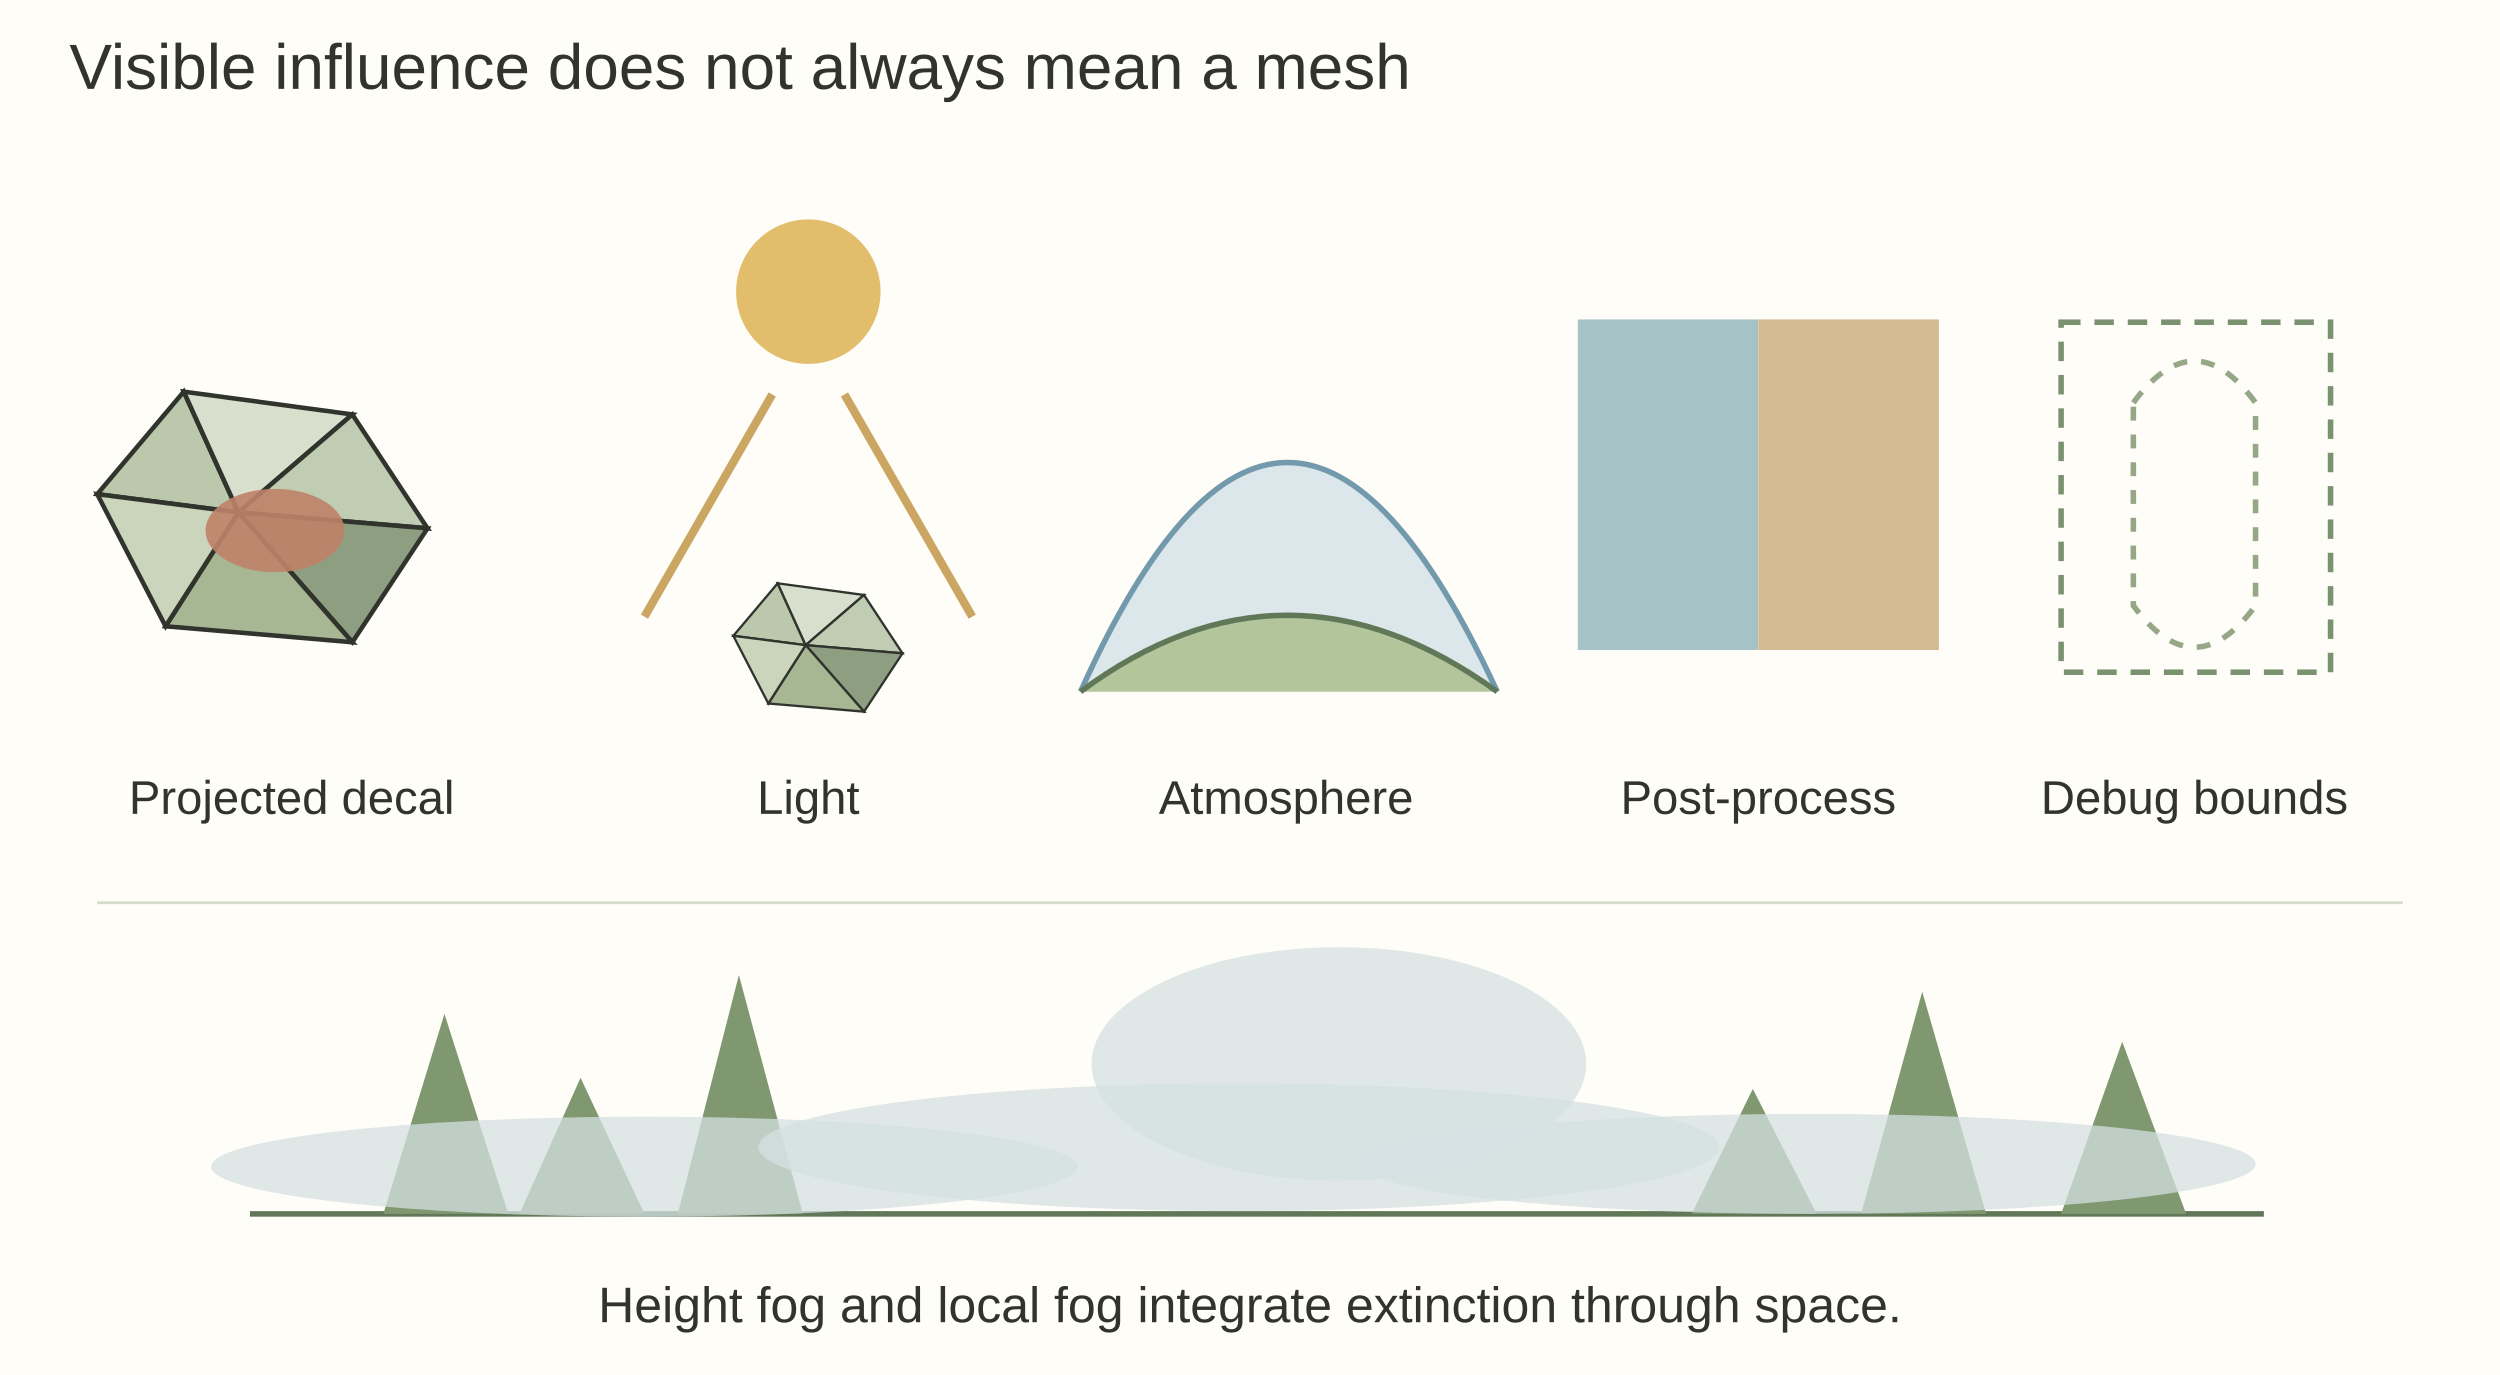
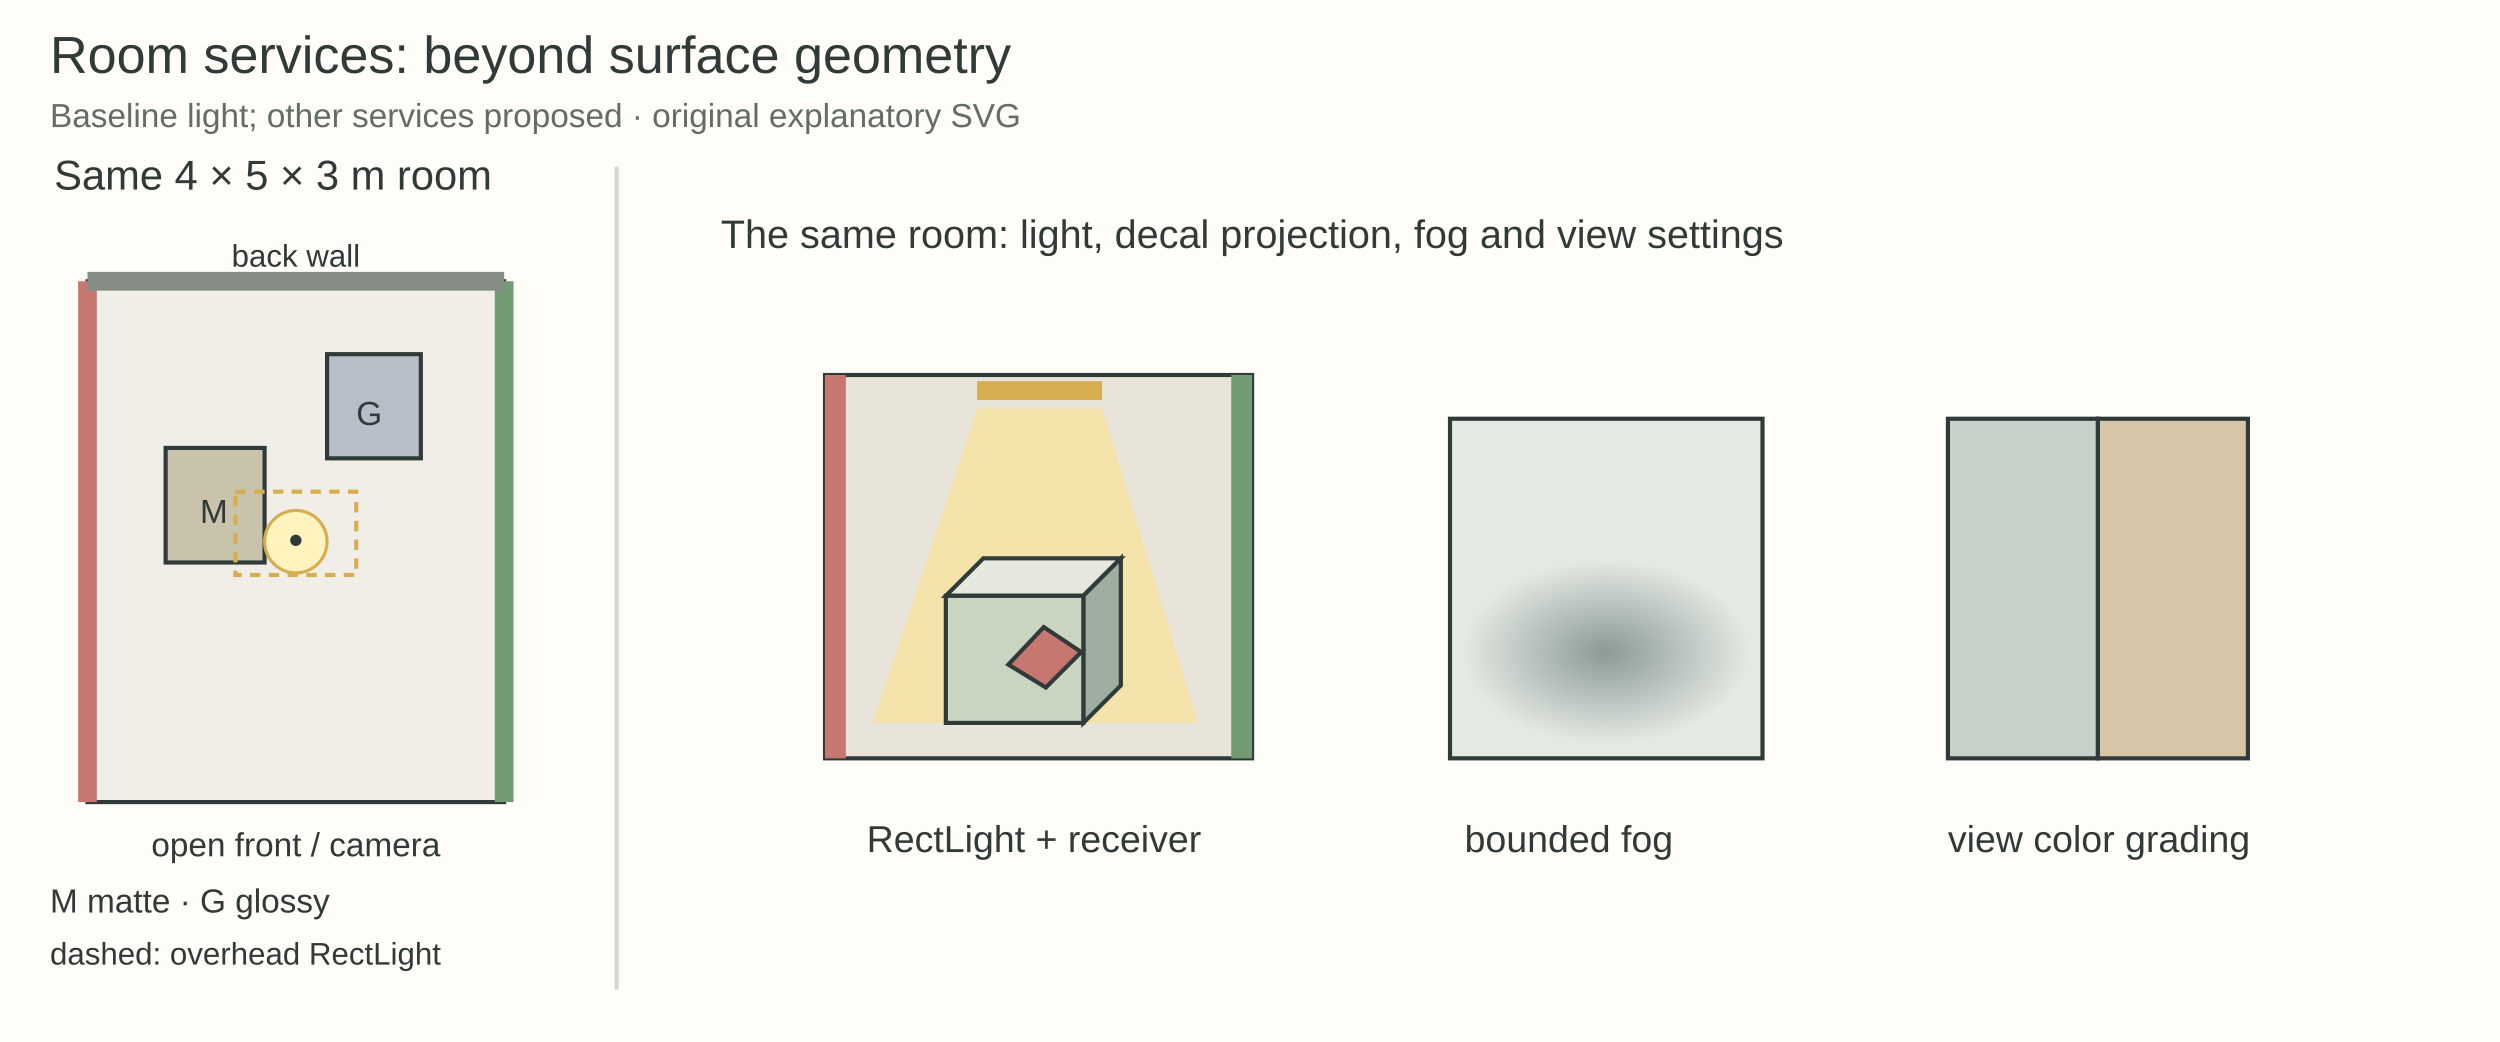
- <svg xmlns="http://www.w3.org/2000/svg" viewBox="0 0 900 495" role="img" aria-labelledby="title desc">
+ <svg xmlns="http://www.w3.org/2000/svg" viewBox="0 0 1200 500" role="img" aria-labelledby="title desc">
  <defs>
+     <marker id="arrow" markerWidth="8" markerHeight="8" refX="6" refY="3" orient="auto">
+       <path d="M0 0 L6 3 L0 6 Z" fill="#d6ad51" />
+     </marker>
    <radialGradient id="smoke">
-       <stop stop-color="#788879" stop-opacity=".65" />
-       <stop offset="1" stop-color="#aab6a3" stop-opacity="0" />
-     </radialGradient>
-     <radialGradient id="fire">
-       <stop stop-color="#ffe9a1" />
-       <stop offset=".5" stop-color="#df943f" stop-opacity=".85" />
-       <stop offset="1" stop-color="#df943f" stop-opacity="0" />
+       <stop stop-color="#748782" stop-opacity=".8" />
+       <stop offset="1" stop-color="#748782" stop-opacity="0" />
    </radialGradient>
  </defs>
-   <rect width="900" height="495" fill="#fffdf8" />
+   <rect width="1200" height="500" fill="#fffdf8" />
  <g font-family="Arial,sans-serif">
-     <text x="25" y="32" font-size="23" text-anchor="start" fill="#30342d">Visible influence does not always mean a mesh</text>
-     <g transform="translate(35 141) scale(0.82)">
-       <polygon points="0,45 38,0 62,53" fill="#bbc8ac" stroke="#30342d" stroke-width="2" />
-       <polygon points="38,0 112,10 62,53" fill="#d9dfcd" stroke="#30342d" stroke-width="2" />
-       <polygon points="112,10 145,60 62,53" fill="#c0cdb3" stroke="#30342d" stroke-width="2" />
-       <polygon points="145,60 112,110 62,53" fill="#8d9e81" stroke="#30342d" stroke-width="2" />
-       <polygon points="112,110 30,103 62,53" fill="#a7b794" stroke="#30342d" stroke-width="2" />
-       <polygon points="30,103 0,45 62,53" fill="#cad5bb" stroke="#30342d" stroke-width="2" />
+     <text x="24" y="35" font-size="25" fill="#303a38" text-anchor="start">Room services: beyond surface geometry</text>
+     <text x="24" y="61" font-size="16" fill="#626d65" text-anchor="start">Baseline light; other services proposed · original explanatory SVG</text>
+     <line x1="296" y1="80" x2="296" y2="475" stroke="#d2d8ce" stroke-width="2" />
+     <text x="26" y="91" font-size="20" fill="#303a38" text-anchor="start">Same 4 × 5 × 3 m room</text>
+     <rect x="42" y="135" width="200" height="250" fill="#f0eee6" stroke="#303a38" stroke-width="2" />
+     <line x1="42" y1="135" x2="42" y2="385" stroke="#c67770" stroke-width="9" />
+     <line x1="242" y1="135" x2="242" y2="385" stroke="#729b74" stroke-width="9" />
+     <line x1="42" y1="135" x2="242" y2="135" stroke="#858c84" stroke-width="9" />
+     <rect x="79.5" y="215.0" width="47.5" height="55" fill="#c9c3ac" stroke="#303a38" stroke-width="2" />
+     <rect x="157.0" y="170.0" width="45.0" height="50" fill="#b7bec7" stroke="#303a38" stroke-width="2" />
+     <text x="96" y="251" font-size="16" fill="#303a38" text-anchor="start">M</text>
+     <text x="171" y="204" font-size="16" fill="#303a38" text-anchor="start">G</text>
+     <rect x="113" y="236" width="58" height="40" fill="none" stroke="#d6ad51" stroke-width="2" stroke-dasharray="5 4" />
+     <text x="142" y="128" font-size="15" fill="#303a38" text-anchor="middle">back wall</text>
+     <text x="142" y="411" font-size="16" fill="#303a38" text-anchor="middle">open front / camera</text>
+     <text x="24" y="438" font-size="16" fill="#303a38" text-anchor="start">M matte  ·  G glossy</text>
+     <text x="24" y="463" font-size="15" fill="#303a38" text-anchor="start">dashed: overhead RectLight</text>
+     <circle cx="142.00" cy="260.00" r="15" fill="#fff3be" stroke="#d6ad51" stroke-width="1.5" />
+     <text x="142.0" y="266.0" font-size="20" fill="#303a38" text-anchor="middle">•</text>
+     <g transform="translate(321 84) scale(1)">
+       <text x="25" y="35" font-size="19" fill="#303a38" text-anchor="start">The same room: light, decal projection, fog and view settings</text>
+       <rect x="75" y="96" width="205" height="184" fill="#e8e4d9" stroke="#303a38" stroke-width="2" />
+       <rect x="75" y="96" width="10" height="184" fill="#c67770" stroke="none" stroke-width="2" />
+       <rect x="270" y="96" width="10" height="184" fill="#729b74" stroke="none" stroke-width="2" />
+       <rect x="148" y="99" width="60" height="9" fill="#d6ad51" stroke="none" stroke-width="2" />
+       <path d="M148 112 L98 263 L254 263 L208 112 Z" fill="#f3e2a9" stroke="none" stroke-width="2" />
+       <polygon points="133,202 151,184 217,184 199,202" fill="#e5e8dc" stroke="#303a38" stroke-width="2" />
+       <polygon points="199,202 217,184 217,245 199,263" fill="#9eafa2" stroke="#303a38" stroke-width="2" />
+       <rect x="133" y="202" width="66" height="61" fill="#c9d4c1" stroke="#303a38" stroke-width="2" />
+       <path d="M180 217 l18 12 -17 17 -18 -11 Z" fill="#c67770" stroke="#303a38" stroke-width="2" />
+       <text x="95" y="325" font-size="18" fill="#303a38" text-anchor="start">RectLight + receiver</text>
+       <rect x="375" y="117" width="150" height="163" fill="#e4e9e2" stroke="#303a38" stroke-width="2" />
+       <ellipse cx="450" cy="229" rx="69" ry="44" fill="url(#smoke)" />
+       <text x="382" y="325" font-size="18" fill="#303a38" text-anchor="start">bounded fog</text>
+       <rect x="614" y="117" width="72" height="163" fill="#c6d1ca" stroke="#303a38" stroke-width="2" />
+       <rect x="686" y="117" width="72" height="163" fill="#d6c5a7" stroke="#303a38" stroke-width="2" />
+       <text x="614" y="325" font-size="18" fill="#303a38" text-anchor="start">view color grading</text>
    </g>
-     <ellipse cx="99" cy="191" rx="25" ry="15" fill="#bf8268" opacity="0.9" />
-     <text x="105" y="293" font-size="17" text-anchor="middle" fill="#30342d">Projected decal</text>
-     <circle cx="291" cy="105" r="26" fill="#e1bd6c" stroke="none" opacity="1" />
-     <line x1="278" y1="142" x2="232" y2="222" stroke="#caa662" stroke-width="3" />
-     <line x1="304" y1="142" x2="350" y2="222" stroke="#caa662" stroke-width="3" />
-     <g transform="translate(264 210) scale(0.42)">
-       <polygon points="0,45 38,0 62,53" fill="#bbc8ac" stroke="#30342d" stroke-width="2" />
-       <polygon points="38,0 112,10 62,53" fill="#d9dfcd" stroke="#30342d" stroke-width="2" />
-       <polygon points="112,10 145,60 62,53" fill="#c0cdb3" stroke="#30342d" stroke-width="2" />
-       <polygon points="145,60 112,110 62,53" fill="#8d9e81" stroke="#30342d" stroke-width="2" />
-       <polygon points="112,110 30,103 62,53" fill="#a7b794" stroke="#30342d" stroke-width="2" />
-       <polygon points="30,103 0,45 62,53" fill="#cad5bb" stroke="#30342d" stroke-width="2" />
-     </g>
-     <text x="291" y="293" font-size="17" text-anchor="middle" fill="#30342d">Light</text>
-     <path d="M389 249 Q463 84 539 249" fill="#dbe7eb" stroke="#7299ac" stroke-width="2" />
-     <path d="M389 249 Q463 194 539 249" fill="#b3c59b" stroke="#617858" stroke-width="2" />
-     <text x="463" y="293" font-size="17" text-anchor="middle" fill="#30342d">Atmosphere</text>
-     <rect x="568" y="115" width="65" height="119" fill="#a7c2c7" stroke="none" />
-     <rect x="633" y="115" width="65" height="119" fill="#d3ba90" stroke="none" />
-     <text x="633" y="293" font-size="17" text-anchor="middle" fill="#30342d">Post-process</text>
-     <path d="M742 116 L839 116 L839 242 L742 242 Z" fill="none" stroke="#7b9270" stroke-width="2" stroke-dasharray="7 5" />
-     <ellipse cx="790" cy="178" rx="33" ry="54" fill="none" opacity="1" />
-     <path d="M768 145 Q790 115 812 145 L812 218 Q790 248 768 218 Z" fill="none" stroke="#96a788" stroke-width="2" stroke-dasharray="5 5" />
-     <text x="790" y="293" font-size="17" text-anchor="middle" fill="#30342d">Debug bounds</text>
-     <line x1="35" y1="325" x2="865" y2="325" stroke="#d4dbca" />
-     <path d="M90 437 L815 437" stroke="#617858" stroke-width="2" />
-     <path d="M138 437 L160 365 L183 437 Z" fill="#7f9870" />
-     <path d="M187 437 L209 388 L232 437 Z" fill="#7f9870" />
-     <path d="M244 437 L266 351 L289 437 Z" fill="#7f9870" />
-     <path d="M609 437 L631 392 L654 437 Z" fill="#7f9870" />
-     <path d="M670 437 L692 357 L715 437 Z" fill="#7f9870" />
-     <path d="M742 437 L764 375 L787 437 Z" fill="#7f9870" />
-     <ellipse cx="232" cy="420" rx="156" ry="18" fill="#d4e0e2" opacity=".75" />
-     <ellipse cx="446" cy="413" rx="173" ry="23" fill="#d4e0e2" opacity=".75" />
-     <ellipse cx="651" cy="419" rx="161" ry="18" fill="#d4e0e2" opacity=".75" />
-     <ellipse cx="482" cy="383" rx="89" ry="42" fill="#d4e0e2" opacity=".75" />
-     <text x="450" y="476" text-anchor="middle" font-size="18" fill="#30342d">Height fog and local fog integrate extinction through space.</text>
  </g>
</svg>
